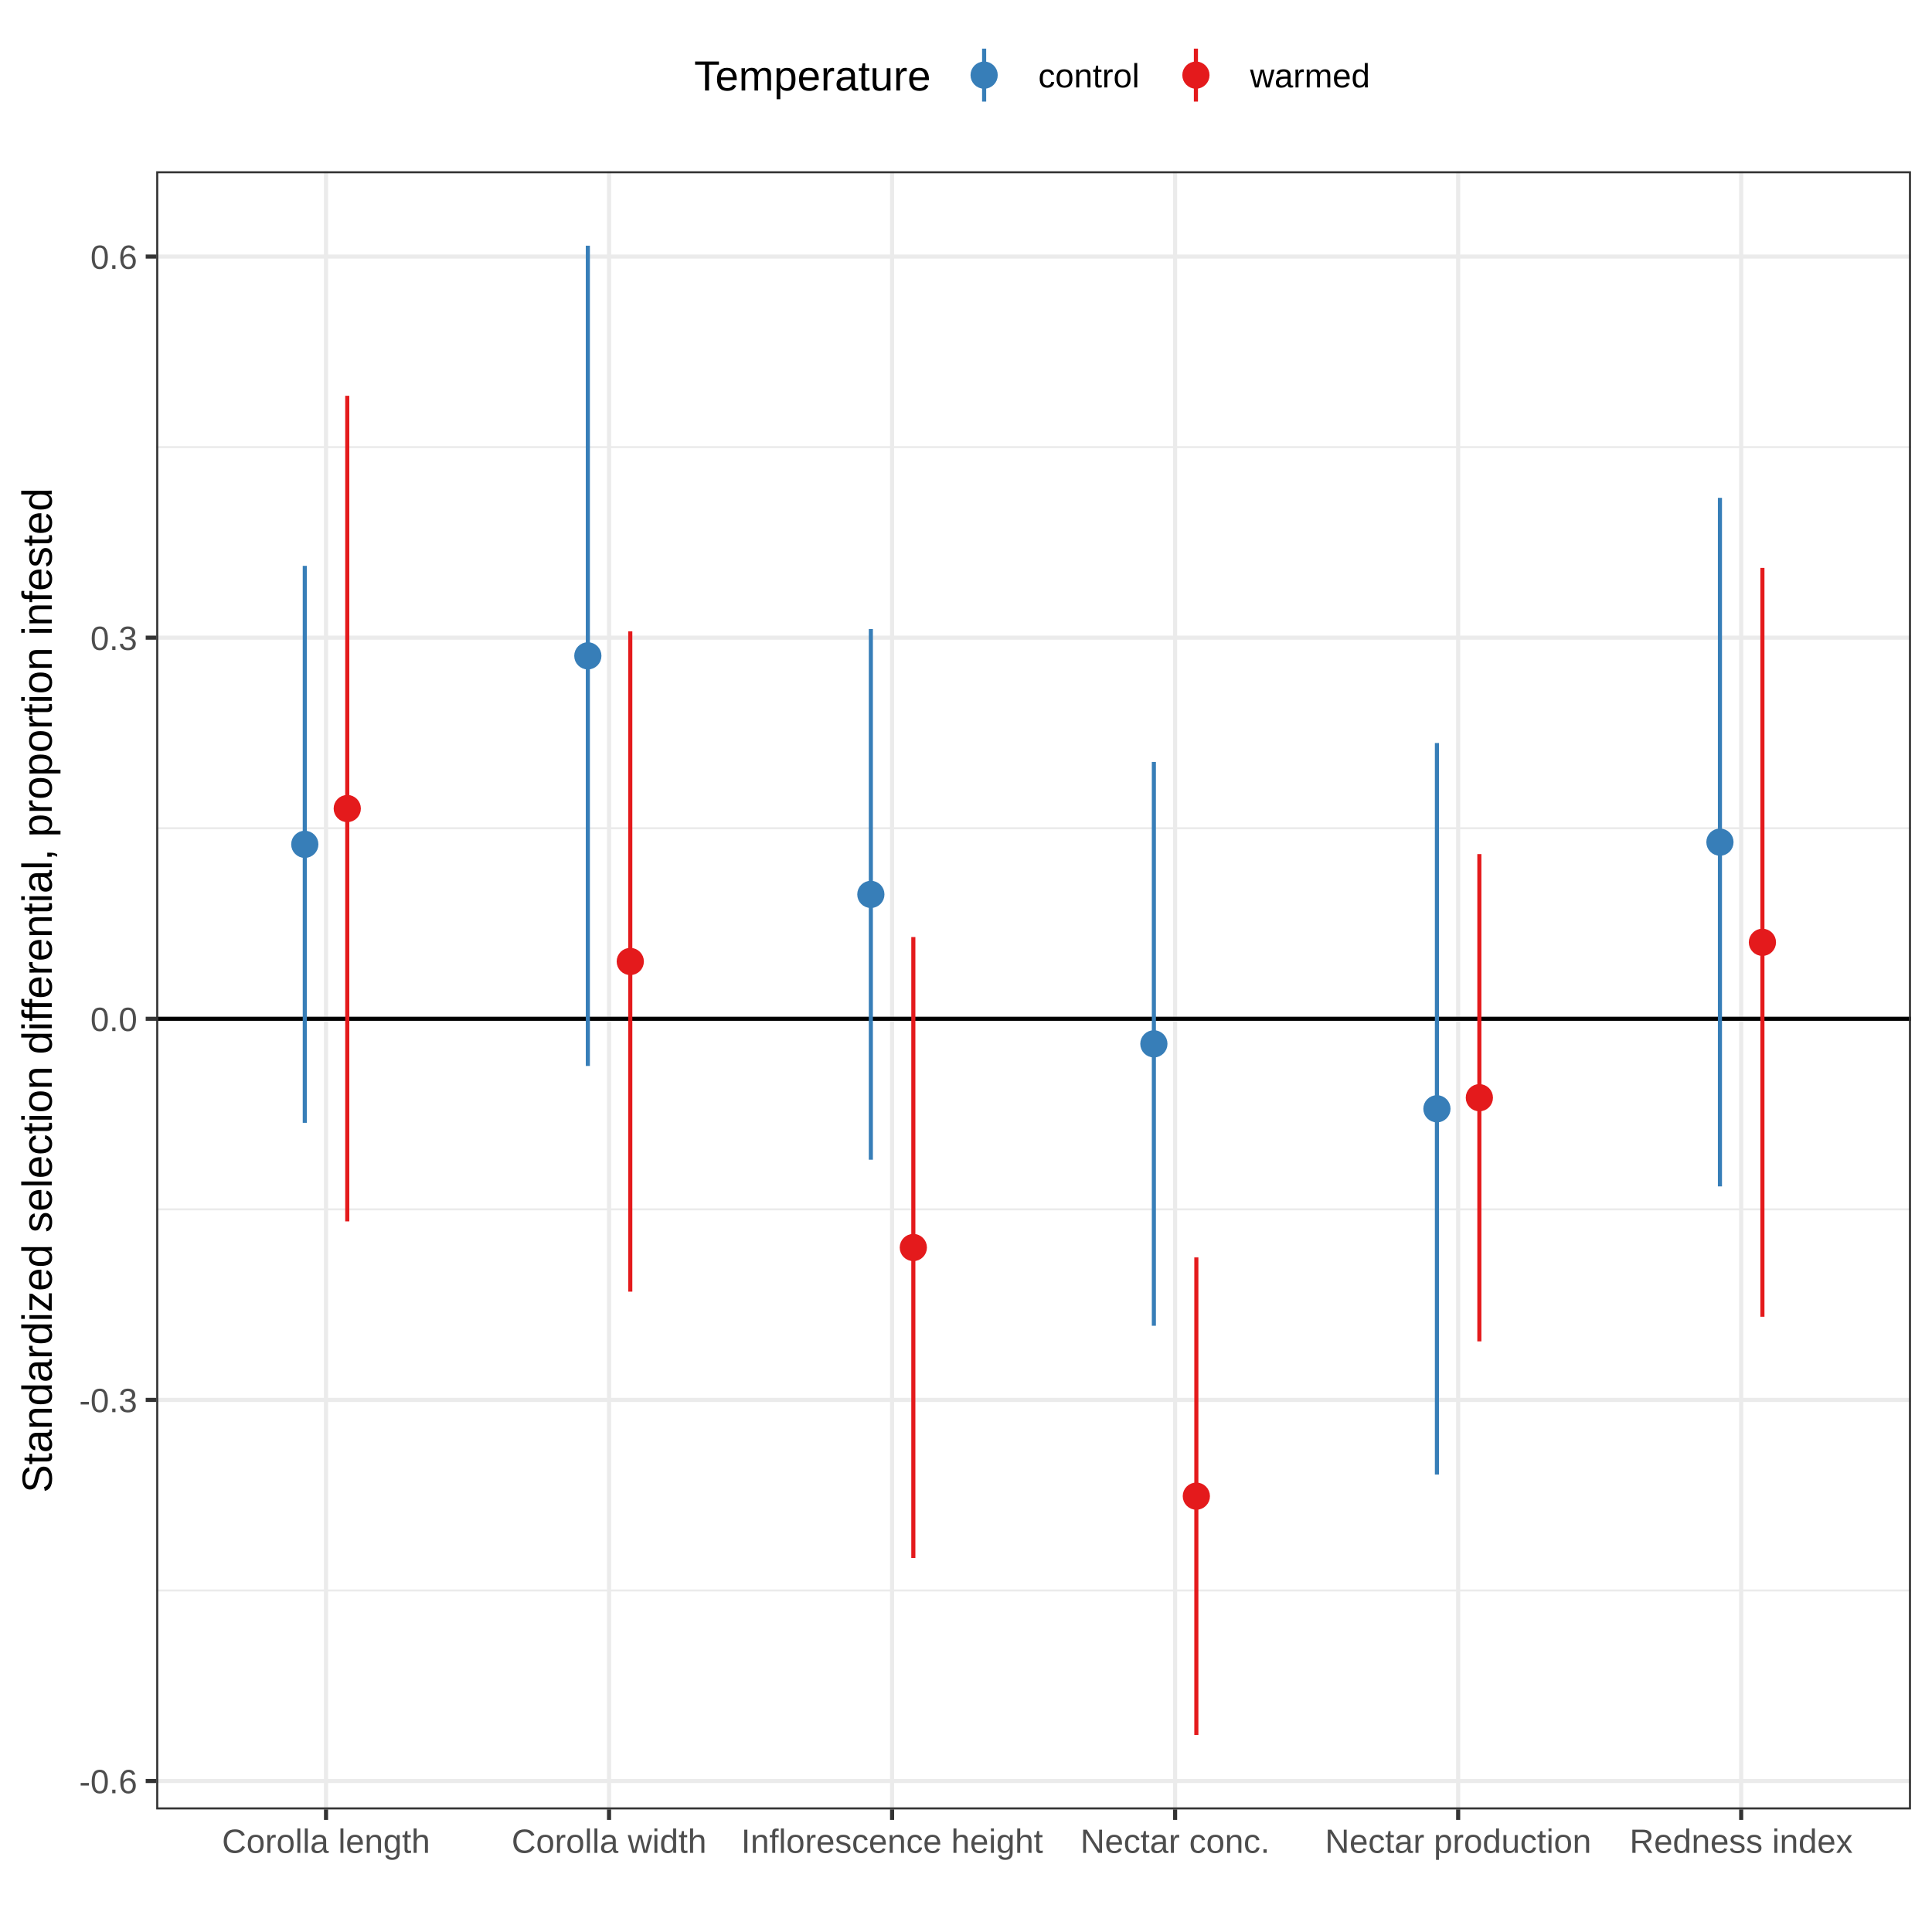
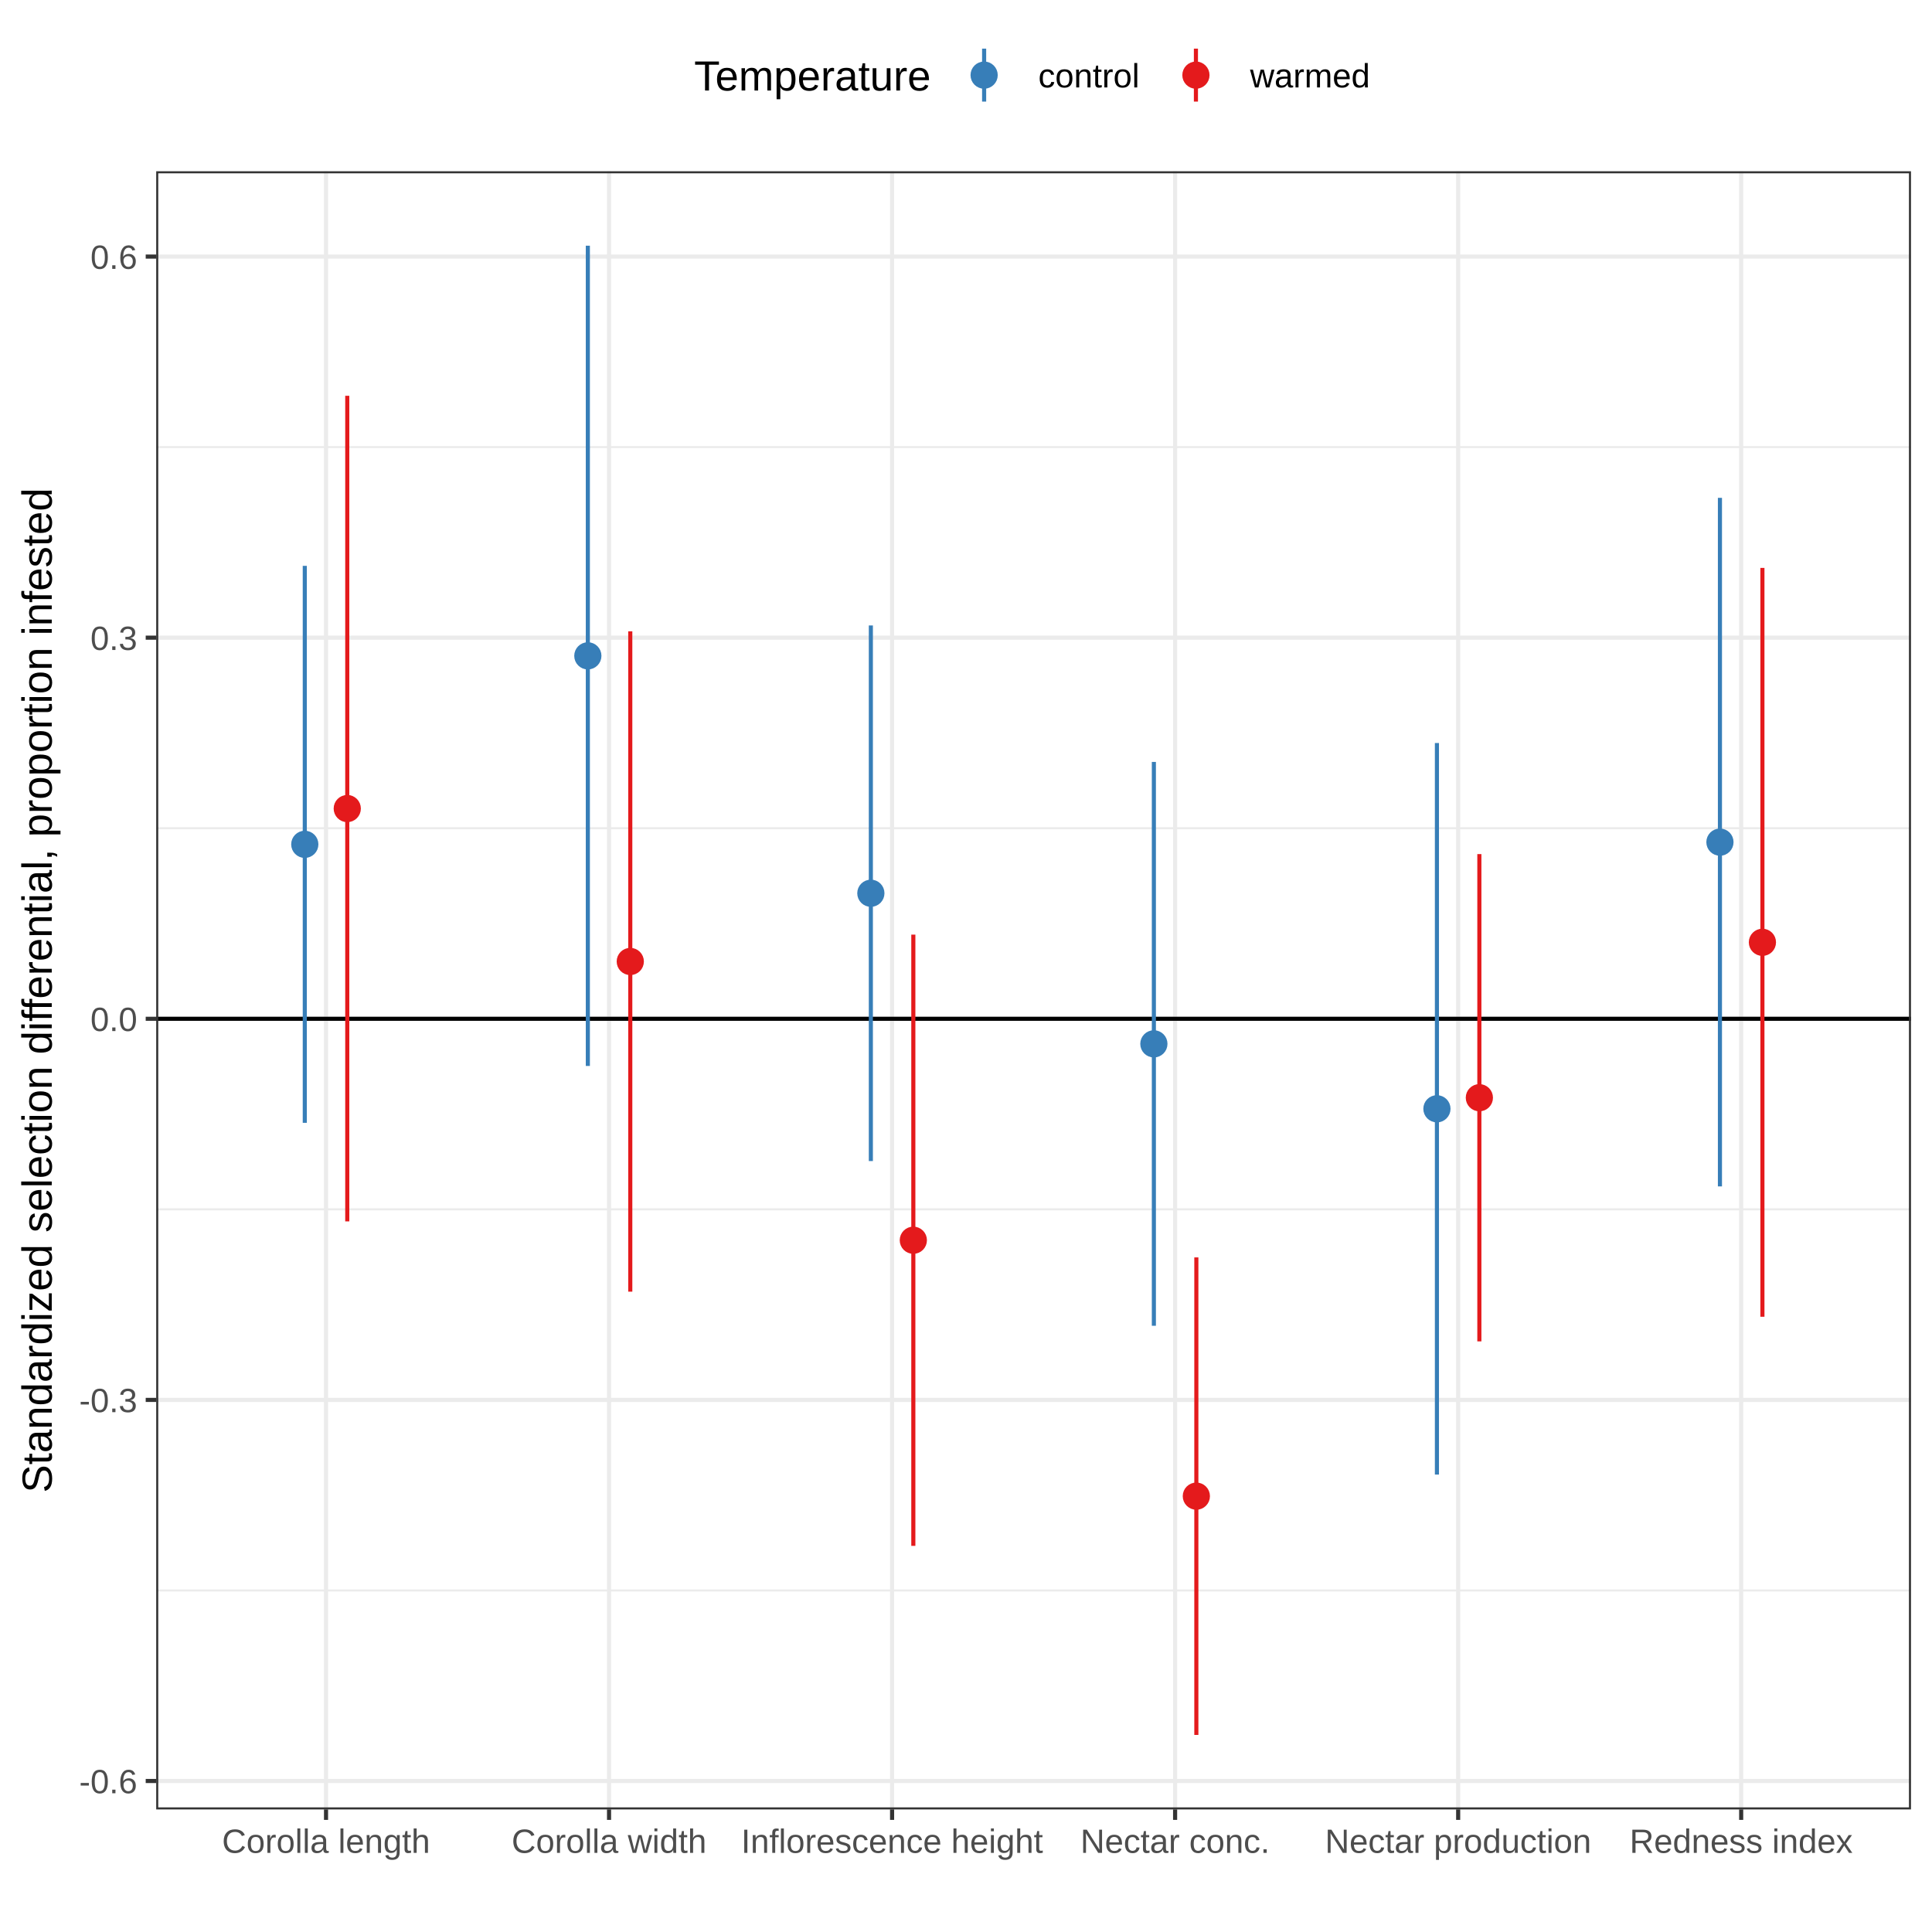
<svg xmlns="http://www.w3.org/2000/svg" class="svglite" width="504.00pt" height="504.00pt" viewBox="0 0 504.00 504.00">
  <defs>
    <style type="text/css">
    .svglite line, .svglite polyline, .svglite polygon, .svglite path, .svglite rect, .svglite circle {
      fill: none;
      stroke: #000000;
      stroke-linecap: round;
      stroke-linejoin: round;
      stroke-miterlimit: 10.00;
    }
    .svglite text {
      white-space: pre;
    }
  </style>
  </defs>
  <rect width="100%" height="100%" style="stroke: none; fill: #FFFFFF;" />
  <defs>
    <clipPath id="cpMC4wMHw1MDQuMDB8MC4wMHw1MDQuMDA=">
      <rect x="0.00" y="0.00" width="504.00" height="504.00" />
    </clipPath>
  </defs>
  <g clip-path="url(#cpMC4wMHw1MDQuMDB8MC4wMHw1MDQuMDA=)">
    <rect x="0.00" y="-0" width="504.00" height="504.00" style="stroke-width: 1.07; stroke: #FFFFFF; fill: #FFFFFF;" />
  </g>
  <defs>
    <clipPath id="cpNDAuNzV8NDk4LjUyfDQ0LjY4fDQ3Mi4wMQ==">
      <rect x="40.75" y="44.68" width="457.77" height="427.34" />
    </clipPath>
  </defs>
  <g clip-path="url(#cpNDAuNzV8NDk4LjUyfDQ0LjY4fDQ3Mi4wMQ==)">
    <rect x="40.75" y="44.68" width="457.77" height="427.34" style="stroke-width: 1.07; stroke: none; fill: #FFFFFF;" />
    <polyline points="40.75,414.90 498.52,414.90 " style="stroke-width: 0.53; stroke: #EBEBEB; stroke-linecap: butt;" />
    <polyline points="40.75,315.48 498.52,315.48 " style="stroke-width: 0.53; stroke: #EBEBEB; stroke-linecap: butt;" />
    <polyline points="40.75,216.06 498.52,216.06 " style="stroke-width: 0.53; stroke: #EBEBEB; stroke-linecap: butt;" />
    <polyline points="40.75,116.64 498.52,116.64 " style="stroke-width: 0.53; stroke: #EBEBEB; stroke-linecap: butt;" />
    <polyline points="40.75,464.61 498.52,464.61 " style="stroke-width: 1.07; stroke: #EBEBEB; stroke-linecap: butt;" />
    <polyline points="40.75,365.19 498.52,365.19 " style="stroke-width: 1.07; stroke: #EBEBEB; stroke-linecap: butt;" />
    <polyline points="40.75,265.77 498.52,265.77 " style="stroke-width: 1.07; stroke: #EBEBEB; stroke-linecap: butt;" />
    <polyline points="40.75,166.35 498.52,166.35 " style="stroke-width: 1.07; stroke: #EBEBEB; stroke-linecap: butt;" />
    <polyline points="40.75,66.93 498.52,66.93 " style="stroke-width: 1.07; stroke: #EBEBEB; stroke-linecap: butt;" />
    <polyline points="85.05,472.01 85.05,44.68 " style="stroke-width: 1.07; stroke: #EBEBEB; stroke-linecap: butt;" />
    <polyline points="158.88,472.01 158.88,44.68 " style="stroke-width: 1.07; stroke: #EBEBEB; stroke-linecap: butt;" />
    <polyline points="232.72,472.01 232.72,44.68 " style="stroke-width: 1.07; stroke: #EBEBEB; stroke-linecap: butt;" />
    <polyline points="306.55,472.01 306.55,44.68 " style="stroke-width: 1.07; stroke: #EBEBEB; stroke-linecap: butt;" />
    <polyline points="380.39,472.01 380.39,44.68 " style="stroke-width: 1.07; stroke: #EBEBEB; stroke-linecap: butt;" />
    <polyline points="454.22,472.01 454.22,44.68 " style="stroke-width: 1.07; stroke: #EBEBEB; stroke-linecap: butt;" />
    <line x1="40.75" y1="265.77" x2="498.52" y2="265.77" style="stroke-width: 1.07; stroke-linecap: butt;" />
    <line x1="79.51" y1="292.91" x2="79.51" y2="147.61" style="stroke-width: 1.07; stroke: #377EB8; stroke-linecap: butt;" />
    <line x1="90.59" y1="318.62" x2="90.59" y2="103.24" style="stroke-width: 1.07; stroke: #E41A1C; stroke-linecap: butt;" />
    <line x1="153.35" y1="278.07" x2="153.35" y2="64.10" style="stroke-width: 1.07; stroke: #377EB8; stroke-linecap: butt;" />
    <line x1="164.42" y1="336.95" x2="164.42" y2="164.69" style="stroke-width: 1.07; stroke: #E41A1C; stroke-linecap: butt;" />
    <line x1="374.85" y1="384.67" x2="374.85" y2="193.83" style="stroke-width: 1.07; stroke: #377EB8; stroke-linecap: butt;" />
    <line x1="385.92" y1="349.92" x2="385.92" y2="222.81" style="stroke-width: 1.07; stroke: #E41A1C; stroke-linecap: butt;" />
    <line x1="301.01" y1="345.85" x2="301.01" y2="198.77" style="stroke-width: 1.07; stroke: #377EB8; stroke-linecap: butt;" />
    <line x1="312.09" y1="452.59" x2="312.09" y2="328.01" style="stroke-width: 1.07; stroke: #E41A1C; stroke-linecap: butt;" />
-     <line x1="227.18" y1="302.54" x2="227.18" y2="164.10" style="stroke-width: 1.07; stroke: #377EB8; stroke-linecap: butt;" />
-     <line x1="238.26" y1="406.43" x2="238.26" y2="244.44" style="stroke-width: 1.07; stroke: #E41A1C; stroke-linecap: butt;" />
+     <line x1="227.18" y1="302.89" x2="227.18" y2="163.16" style="stroke-width: 1.07; stroke: #377EB8; stroke-linecap: butt;" />
+     <line x1="238.26" y1="403.27" x2="238.26" y2="243.81" style="stroke-width: 1.07; stroke: #E41A1C; stroke-linecap: butt;" />
    <line x1="448.68" y1="309.50" x2="448.68" y2="129.87" style="stroke-width: 1.07; stroke: #377EB8; stroke-linecap: butt;" />
    <line x1="459.76" y1="343.50" x2="459.76" y2="148.15" style="stroke-width: 1.07; stroke: #E41A1C; stroke-linecap: butt;" />
    <circle cx="79.51" cy="220.26" r="2.84" style="stroke-width: 1.42; stroke: #377EB8; fill: #377EB8;" />
    <circle cx="90.59" cy="210.93" r="2.84" style="stroke-width: 1.42; stroke: #E41A1C; fill: #E41A1C;" />
    <circle cx="153.35" cy="171.09" r="2.84" style="stroke-width: 1.42; stroke: #377EB8; fill: #377EB8;" />
    <circle cx="164.42" cy="250.82" r="2.84" style="stroke-width: 1.42; stroke: #E41A1C; fill: #E41A1C;" />
    <circle cx="374.85" cy="289.25" r="2.84" style="stroke-width: 1.42; stroke: #377EB8; fill: #377EB8;" />
    <circle cx="385.92" cy="286.36" r="2.84" style="stroke-width: 1.42; stroke: #E41A1C; fill: #E41A1C;" />
    <circle cx="301.01" cy="272.31" r="2.84" style="stroke-width: 1.42; stroke: #377EB8; fill: #377EB8;" />
    <circle cx="312.09" cy="390.30" r="2.84" style="stroke-width: 1.42; stroke: #E41A1C; fill: #E41A1C;" />
-     <circle cx="227.18" cy="233.32" r="2.84" style="stroke-width: 1.42; stroke: #377EB8; fill: #377EB8;" />
-     <circle cx="238.26" cy="325.44" r="2.84" style="stroke-width: 1.42; stroke: #E41A1C; fill: #E41A1C;" />
+     <circle cx="227.18" cy="233.02" r="2.84" style="stroke-width: 1.42; stroke: #377EB8; fill: #377EB8;" />
+     <circle cx="238.26" cy="323.54" r="2.84" style="stroke-width: 1.42; stroke: #E41A1C; fill: #E41A1C;" />
    <circle cx="448.68" cy="219.69" r="2.84" style="stroke-width: 1.42; stroke: #377EB8; fill: #377EB8;" />
    <circle cx="459.76" cy="245.82" r="2.84" style="stroke-width: 1.42; stroke: #E41A1C; fill: #E41A1C;" />
    <rect x="40.75" y="44.68" width="457.77" height="427.34" style="stroke-width: 1.07; stroke: #333333;" />
  </g>
  <g clip-path="url(#cpMC4wMHw1MDQuMDB8MC4wMHw1MDQuMDA=)">
    <text x="35.82" y="467.81" text-anchor="end" style="font-size: 8.80px;fill: #4D4D4D; font-family: &quot;Arial&quot;;">-0.6</text>
    <text x="35.82" y="368.39" text-anchor="end" style="font-size: 8.80px;fill: #4D4D4D; font-family: &quot;Arial&quot;;">-0.3</text>
    <text x="35.82" y="268.97" text-anchor="end" style="font-size: 8.80px;fill: #4D4D4D; font-family: &quot;Arial&quot;;">0.0</text>
    <text x="35.82" y="169.56" text-anchor="end" style="font-size: 8.80px;fill: #4D4D4D; font-family: &quot;Arial&quot;;">0.3</text>
    <text x="35.82" y="70.14" text-anchor="end" style="font-size: 8.80px;fill: #4D4D4D; font-family: &quot;Arial&quot;;">0.6</text>
    <polyline points="38.01,464.61 40.75,464.61 " style="stroke-width: 1.07; stroke: #333333; stroke-linecap: butt;" />
    <polyline points="38.01,365.19 40.75,365.19 " style="stroke-width: 1.07; stroke: #333333; stroke-linecap: butt;" />
    <polyline points="38.01,265.77 40.75,265.77 " style="stroke-width: 1.07; stroke: #333333; stroke-linecap: butt;" />
    <polyline points="38.01,166.35 40.75,166.35 " style="stroke-width: 1.07; stroke: #333333; stroke-linecap: butt;" />
    <polyline points="38.01,66.93 40.75,66.93 " style="stroke-width: 1.07; stroke: #333333; stroke-linecap: butt;" />
    <polyline points="85.05,474.75 85.05,472.01 " style="stroke-width: 1.07; stroke: #333333; stroke-linecap: butt;" />
    <polyline points="158.88,474.75 158.88,472.01 " style="stroke-width: 1.07; stroke: #333333; stroke-linecap: butt;" />
    <polyline points="232.72,474.75 232.72,472.01 " style="stroke-width: 1.07; stroke: #333333; stroke-linecap: butt;" />
    <polyline points="306.55,474.75 306.55,472.01 " style="stroke-width: 1.07; stroke: #333333; stroke-linecap: butt;" />
    <polyline points="380.39,474.75 380.39,472.01 " style="stroke-width: 1.07; stroke: #333333; stroke-linecap: butt;" />
    <polyline points="454.22,474.75 454.22,472.01 " style="stroke-width: 1.07; stroke: #333333; stroke-linecap: butt;" />
    <text x="85.05" y="483.36" text-anchor="middle" style="font-size: 8.80px;fill: #4D4D4D; font-family: &quot;Arial&quot;;">Corolla length</text>
    <text x="158.88" y="483.36" text-anchor="middle" style="font-size: 8.80px;fill: #4D4D4D; font-family: &quot;Arial&quot;;">Corolla width</text>
    <text x="232.72" y="483.36" text-anchor="middle" style="font-size: 8.80px;fill: #4D4D4D; font-family: &quot;Arial&quot;;">Inflorescence height</text>
    <text x="306.55" y="483.36" text-anchor="middle" style="font-size: 8.80px;fill: #4D4D4D; font-family: &quot;Arial&quot;;">Nectar conc.</text>
    <text x="380.39" y="483.36" text-anchor="middle" style="font-size: 8.80px;fill: #4D4D4D; font-family: &quot;Arial&quot;;">Nectar production</text>
    <text x="454.22" y="483.36" text-anchor="middle" style="font-size: 8.80px;fill: #4D4D4D; font-family: &quot;Arial&quot;;">Redness index</text>
    <text transform="translate(13.50,258.35) rotate(-90)" text-anchor="middle" style="font-size: 11.00px; font-family: &quot;Arial&quot;;">Standardized selection differential, proportion infested</text>
    <rect x="175.60" y="5.48" width="188.07" height="28.24" style="stroke-width: 1.07; stroke: none; fill: #FFFFFF;" />
    <text x="181.08" y="23.61" style="font-size: 11.00px; font-family: &quot;Arial&quot;;">Temperature</text>
    <rect x="248.09" y="10.96" width="17.28" height="17.28" style="stroke-width: 1.07; stroke: none; fill: #FFFFFF;" />
    <line x1="256.73" y1="26.51" x2="256.73" y2="12.69" style="stroke-width: 1.07; stroke: #377EB8; stroke-linecap: butt;" />
    <circle cx="256.73" cy="19.60" r="2.84" style="stroke-width: 1.42; stroke: #377EB8; fill: #377EB8;" />
    <rect x="303.34" y="10.96" width="17.28" height="17.28" style="stroke-width: 1.07; stroke: none; fill: #FFFFFF;" />
    <line x1="311.98" y1="26.51" x2="311.98" y2="12.69" style="stroke-width: 1.07; stroke: #E41A1C; stroke-linecap: butt;" />
    <circle cx="311.98" cy="19.60" r="2.84" style="stroke-width: 1.42; stroke: #E41A1C; fill: #E41A1C;" />
    <text x="270.85" y="22.81" style="font-size: 8.80px; font-family: &quot;Arial&quot;;">control</text>
    <text x="326.10" y="22.81" style="font-size: 8.80px; font-family: &quot;Arial&quot;;">warmed</text>
  </g>
</svg>
